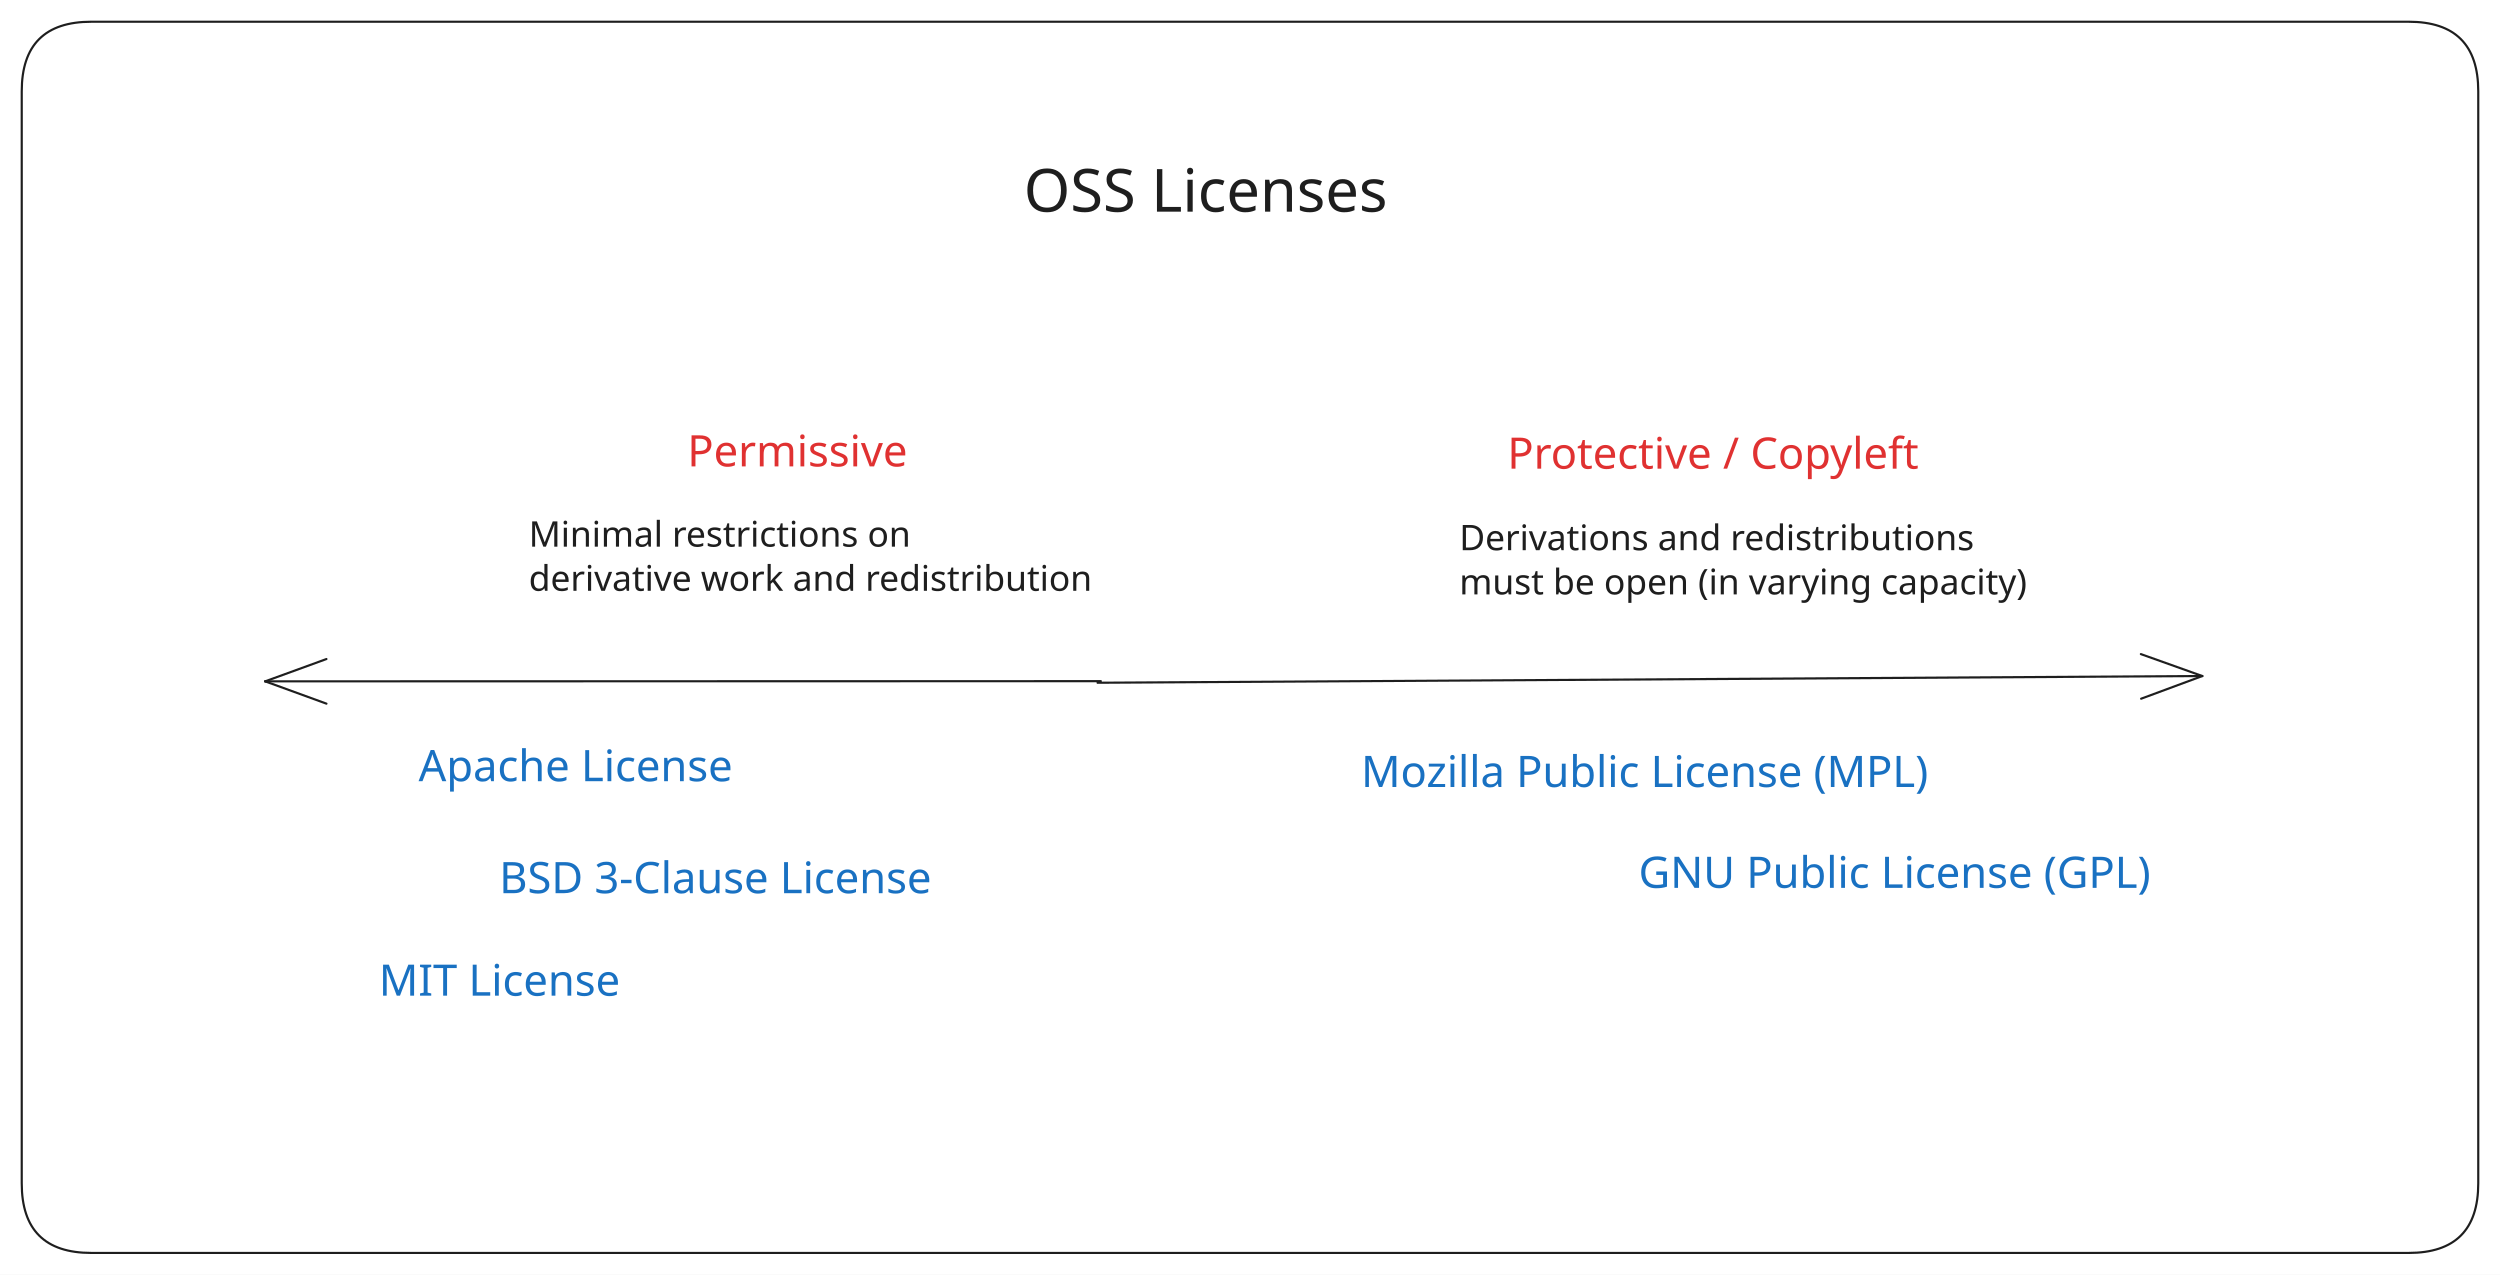
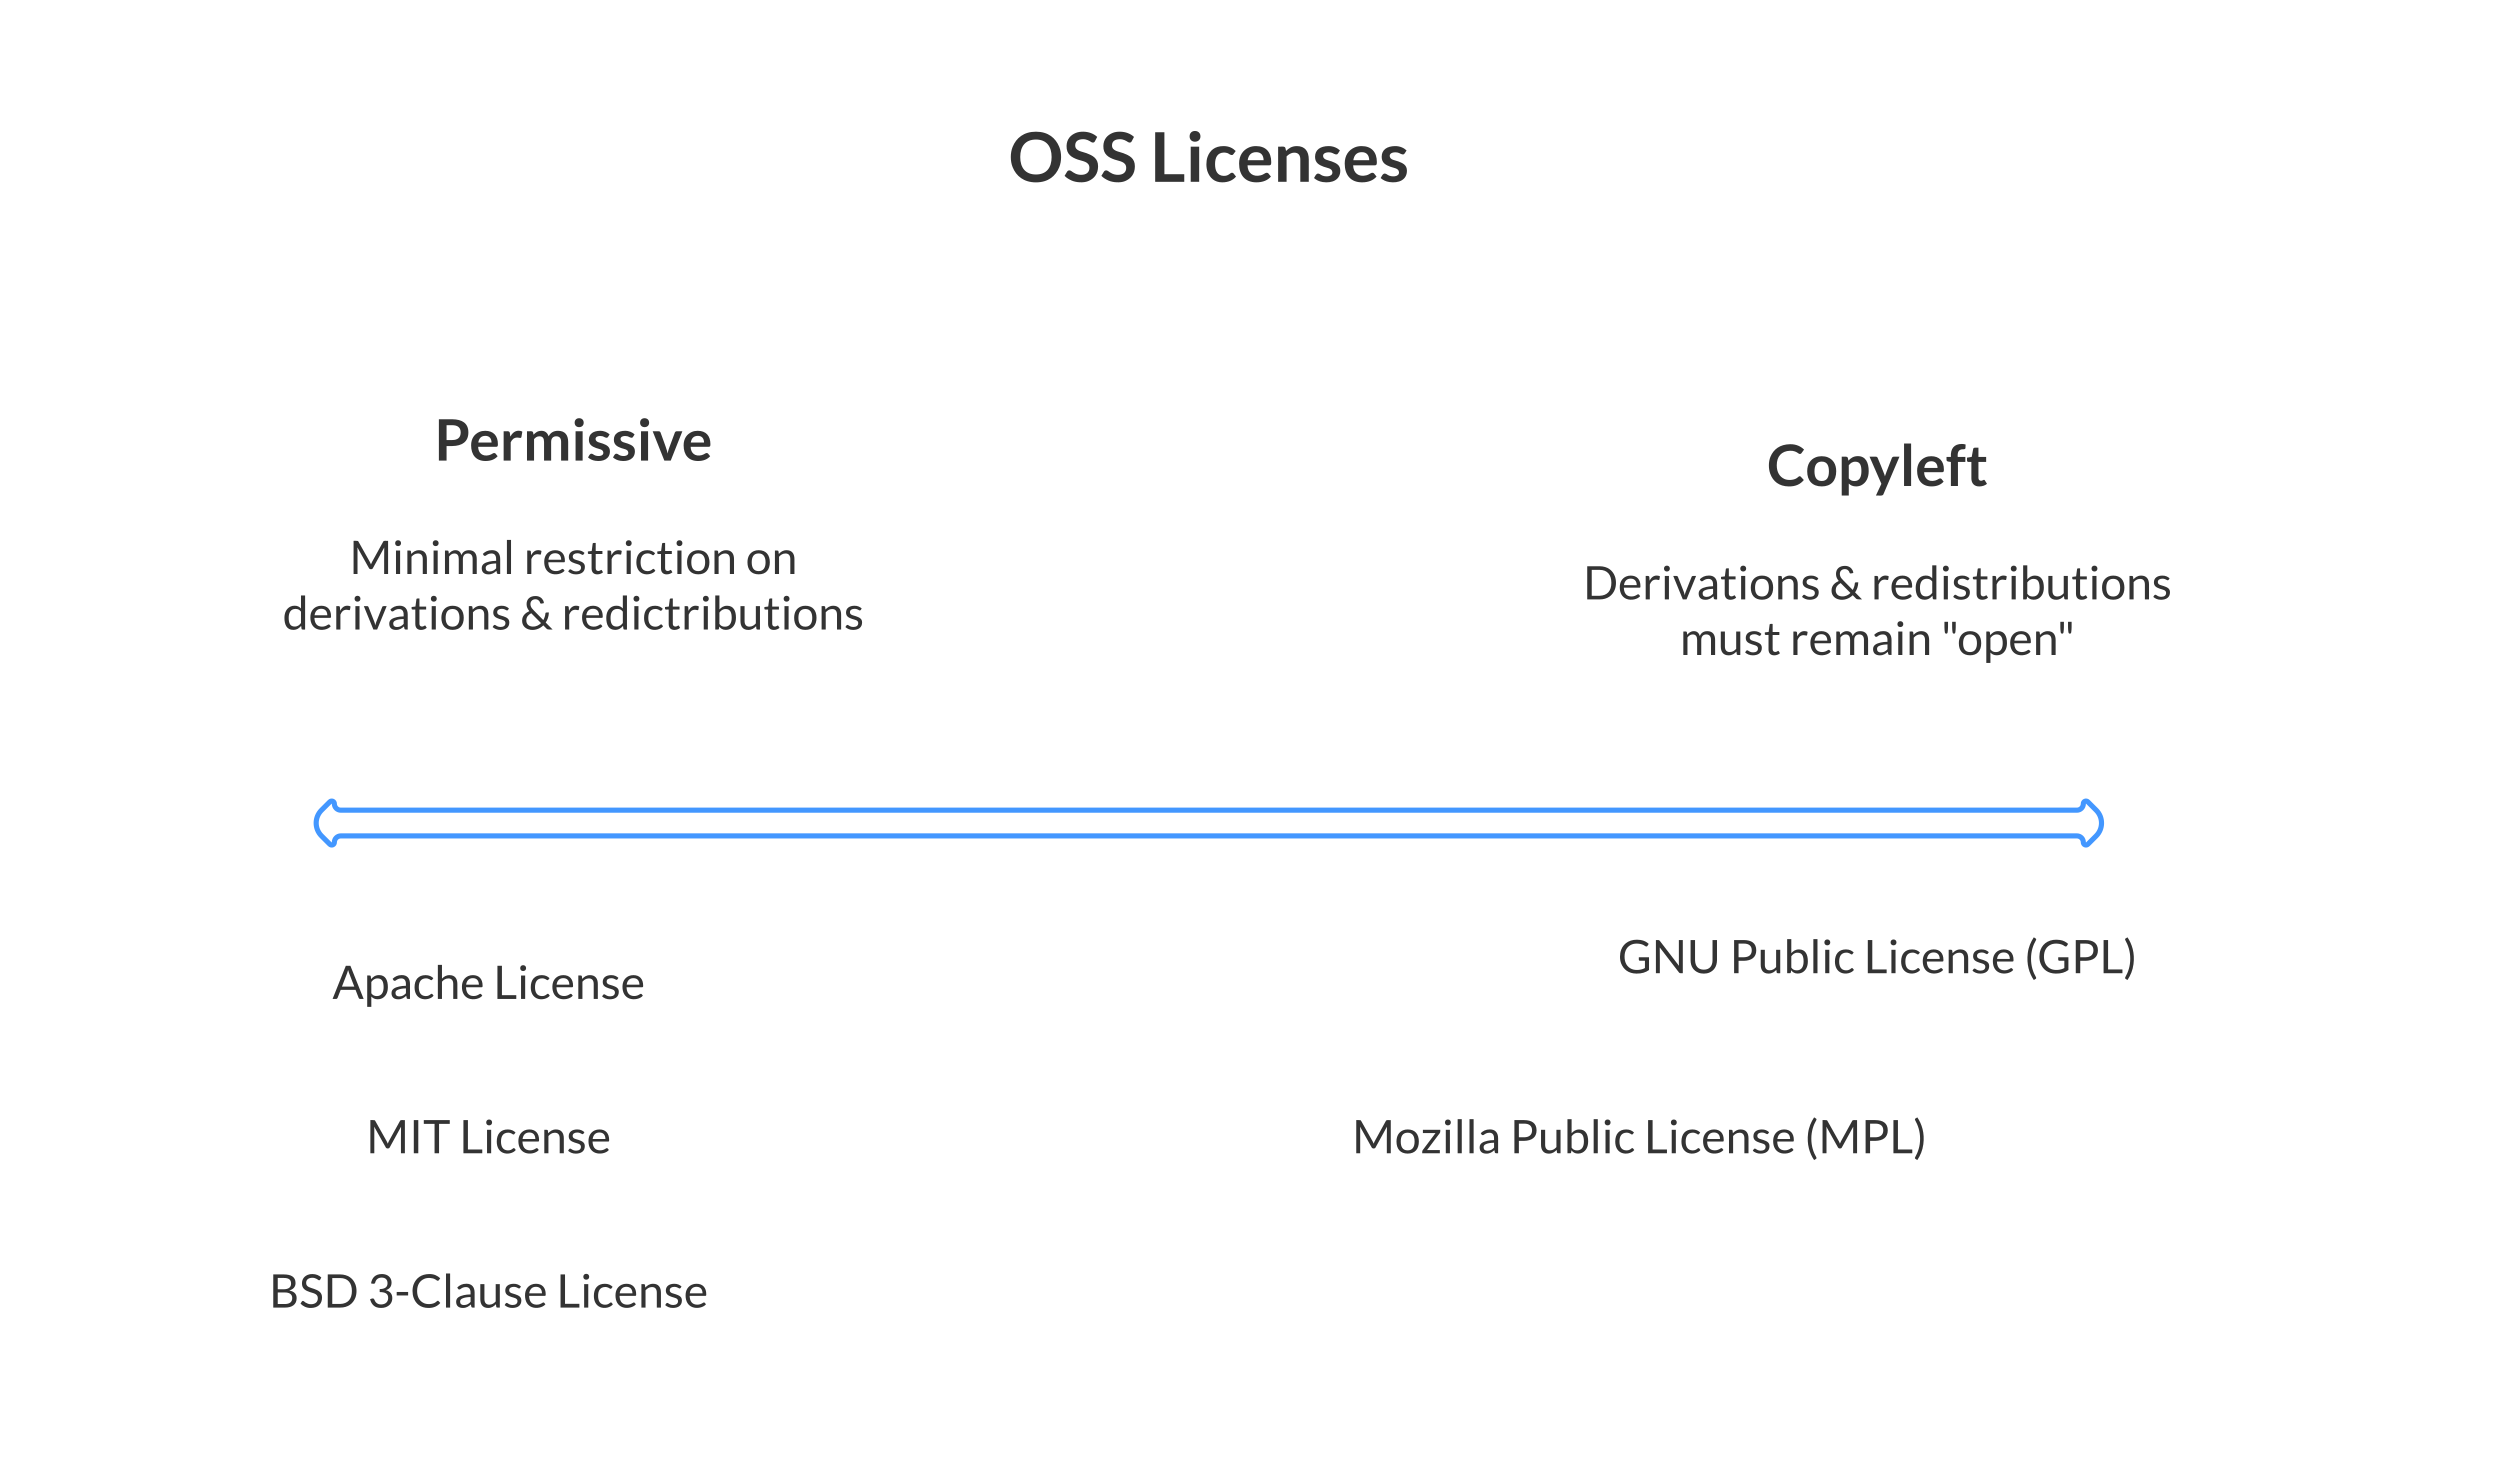
- <svg xmlns="http://www.w3.org/2000/svg" version="1.1" viewBox="0 0 1150.024 586.355" width="1150.024" height="586.355">
-   <defs>
-     <style class="style-fonts">
-       @font-face {
-         font-family: "Virgil";
-         src: url("https://excalidraw.com/Virgil.woff2");
-       }
-       @font-face {
-         font-family: "Cascadia";
-         src: url("https://excalidraw.com/Cascadia.woff2");
-       }
-     </style>
-   </defs>
-   <rect x="0" y="0" width="1150.024" height="586.355" fill="#ffffff" />
-   <g transform="translate(316.1826 199.025) rotate(0 48.64994 12.5)">
-     <text x="0" y="0" font-family="Virgil, Segoe UI Emoji" font-size="20px" fill="#e03131" text-anchor="start" style="white-space: pre;" direction="ltr" dominant-baseline="text-before-edge">Permissive</text>
-   </g>
-   <g transform="translate(693.4026 200.0809) rotate(0 106.3399 12.5)">
-     <text x="0" y="0" font-family="Virgil, Segoe UI Emoji" font-size="20px" fill="#e03131" text-anchor="start" style="white-space: pre;" direction="ltr" dominant-baseline="text-before-edge">Protective / Copyleft</text>
-   </g>
-   <g stroke-linecap="round">
-     <g transform="translate(506.3932 313.3463) rotate(0 -192.2119 0.04205322)">
-       <path d="M0 0 C-64.07 0.01, -320.35 0.07, -384.42 0.08 M0 0 C-64.07 0.01, -320.35 0.07, -384.42 0.08" stroke="#1e1e1e" stroke-width="1" fill="none" />
-     </g>
-     <g transform="translate(506.3932 313.3463) rotate(0 -192.2119 0.04205322)">
-       <path d="M-356.24 -10.18 C-366.43 -6.47, -376.63 -2.75, -384.42 0.08 M-356.24 -10.18 C-366.39 -6.48, -376.55 -2.78, -384.42 0.08" stroke="#1e1e1e" stroke-width="1" fill="none" />
-     </g>
-     <g transform="translate(506.3932 313.3463) rotate(0 -192.2119 0.04205322)">
-       <path d="M-356.23 10.34 C-366.43 6.63, -376.63 2.92, -384.42 0.08 M-356.23 10.34 C-366.39 6.64, -376.55 2.95, -384.42 0.08" stroke="#1e1e1e" stroke-width="1" fill="none" />
-     </g>
-   </g>
-   <mask />
-   <g transform="translate(753.755 392.8944) rotate(0 125.9399 12.5)">
-     <text x="0" y="0" font-family="Virgil, Segoe UI Emoji" font-size="20px" fill="#1971c2" text-anchor="start" style="white-space: pre;" direction="ltr" dominant-baseline="text-before-edge">GNU Public License (GPL)</text>
-   </g>
-   <g transform="translate(470.9355 76.10225) rotate(0 87.80326 17.12906)">
-     <text x="0" y="0" font-family="Virgil, Segoe UI Emoji" font-size="27.406px" fill="#1e1e1e" text-anchor="start" style="white-space: pre;" direction="ltr" dominant-baseline="text-before-edge">OSS Licenses</text>
-   </g>
-   <g transform="translate(243.2313 238.8494) rotate(0 134.0218 20.32427)">
-     <text x="0" y="0" font-family="Virgil, Segoe UI Emoji" font-size="16.259px" fill="#1e1e1e" text-anchor="start" style="white-space: pre;" direction="ltr" dominant-baseline="text-before-edge">Minimal restrictions on </text>
-     <text x="0" y="20.324" font-family="Virgil, Segoe UI Emoji" font-size="16.259px" fill="#1e1e1e" text-anchor="start" style="white-space: pre;" direction="ltr" dominant-baseline="text-before-edge">derivative work and redistribution</text>
-   </g>
-   <g transform="translate(671.3036 240.4926) rotate(0 135.8824 20.32427)">
-     <text x="0" y="0" font-family="Virgil, Segoe UI Emoji" font-size="16.259px" fill="#1e1e1e" text-anchor="start" style="white-space: pre;" direction="ltr" dominant-baseline="text-before-edge">Derivations and redistributions</text>
-     <text x="0" y="20.324" font-family="Virgil, Segoe UI Emoji" font-size="16.259px" fill="#1e1e1e" text-anchor="start" style="white-space: pre;" direction="ltr" dominant-baseline="text-before-edge">must be open (in varying capacity)</text>
-   </g>
-   <g transform="translate(192.5414 343.839) rotate(0 72.82994 12.5)">
-     <text x="0" y="0" font-family="Virgil, Segoe UI Emoji" font-size="20px" fill="#1971c2" text-anchor="start" style="white-space: pre;" direction="ltr" dominant-baseline="text-before-edge">Apache License</text>
-   </g>
-   <g transform="translate(174.2784 442.5101) rotate(0 60.38995 12.5)">
-     <text x="0" y="0" font-family="Virgil, Segoe UI Emoji" font-size="20px" fill="#1971c2" text-anchor="start" style="white-space: pre;" direction="ltr" dominant-baseline="text-before-edge">MIT License</text>
-   </g>
-   <g transform="translate(229.6462 395.3516) rotate(0 108.6299 12.5)">
-     <text x="0" y="0" font-family="Virgil, Segoe UI Emoji" font-size="20px" fill="#1971c2" text-anchor="start" style="white-space: pre;" direction="ltr" dominant-baseline="text-before-edge">BSD 3-Clause License</text>
-   </g>
-   <g transform="translate(626.1172 346.4937) rotate(0 137.2799 12.5)">
-     <text x="0" y="0" font-family="Virgil, Segoe UI Emoji" font-size="20px" fill="#1971c2" text-anchor="start" style="white-space: pre;" direction="ltr" dominant-baseline="text-before-edge">Mozilla Public License (MPL)</text>
-   </g>
-   <g stroke-linecap="round">
-     <g transform="translate(504.8925 314.0722) rotate(0 254.091 -1.543732)">
-       <path d="M0 0 C84.7 -0.51, 423.49 -2.57, 508.18 -3.09 M0 0 C84.7 -0.51, 423.49 -2.57, 508.18 -3.09" stroke="#1e1e1e" stroke-width="1" fill="none" />
-     </g>
-     <g transform="translate(504.8925 314.0722) rotate(0 254.091 -1.543732)">
-       <path d="M480.05 7.34 C490.91 3.32, 501.77 -0.71, 508.18 -3.09 M480.05 7.34 C487.1 4.73, 494.14 2.12, 508.18 -3.09" stroke="#1e1e1e" stroke-width="1" fill="none" />
-     </g>
-     <g transform="translate(504.8925 314.0722) rotate(0 254.091 -1.543732)">
-       <path d="M479.93 -13.18 C490.84 -9.28, 501.75 -5.39, 508.18 -3.09 M479.93 -13.18 C487 -10.65, 494.08 -8.12, 508.18 -3.09" stroke="#1e1e1e" stroke-width="1" fill="none" />
-     </g>
-   </g>
-   <mask />
-   <g stroke-linecap="round" transform="translate(10 10) rotate(0 565.012 283.1777)">
-     <path d="M32 0 M32 0 C436.87 0, 841.74 0, 1098.02 0 M32 0 C269.5 0, 507 0, 1098.02 0 M1098.02 0 C1119.36 0, 1130.02 10.67, 1130.02 32 M1098.02 0 C1119.36 0, 1130.02 10.67, 1130.02 32 M1130.02 32 C1130.02 230.24, 1130.02 428.48, 1130.02 534.36 M1130.02 32 C1130.02 211.35, 1130.02 390.7, 1130.02 534.36 M1130.02 534.36 C1130.02 555.69, 1119.36 566.36, 1098.02 566.36 M1130.02 534.36 C1130.02 555.69, 1119.36 566.36, 1098.02 566.36 M1098.02 566.36 C699.82 566.36, 301.63 566.36, 32 566.36 M1098.02 566.36 C865.08 566.36, 632.14 566.36, 32 566.36 M32 566.36 C10.67 566.36, 0 555.69, 0 534.36 M32 566.36 C10.67 566.36, 0 555.69, 0 534.36 M0 534.36 C0 406.59, 0 278.83, 0 32 M0 534.36 C0 408.23, 0 282.1, 0 32 M0 32 C0 10.67, 10.67 0, 32 0 M0 32 C0 10.67, 10.67 0, 32 0" stroke="#1e1e1e" stroke-width="1" fill="none" />
+ <svg xmlns="http://www.w3.org/2000/svg" xmlns:ns1="lucid" xmlns:xlink="http://www.w3.org/1999/xlink" width="972" height="575">
+   <g transform="translate(-230 -1530)" ns1:page-tab-id="0_0">
+     <path d="M0 0h1360v2792H0z" fill="#fff" />
+     <path d="M580 1568a8 8 0 0 1 8-8h224a8 8 0 0 1 8 8v44a8 8 0 0 1-8 8H588a8 8 0 0 1-8-8z" stroke="#000" stroke-opacity="0" fill="#fff" fill-opacity="0" />
+     <use xlink:href="#a" transform="matrix(1,0,0,1,585,1565) translate(37.10667 35.695)" />
+     <use xlink:href="#b" transform="matrix(1,0,0,1,585,1565) translate(92.18667 35.695)" />
+     <path d="M355 1855a7.07 7.07 0 0 1 0-10l3.23-3.23a1.03 1.03 0 0 1 1.77.73 2.5 2.5 0 0 0 2.5 2.5h675a2.5 2.5 0 0 0 2.5-2.5 1.03 1.03 0 0 1 1.77-.73l3.23 3.23a7.07 7.07 0 0 1 0 10l-3.23 3.23a1.03 1.03 0 0 1-1.77-.73 2.5 2.5 0 0 0-2.5-2.5h-675a2.5 2.5 0 0 0-2.5 2.5 1.03 1.03 0 0 1-1.77.73z" stroke="#4397ff" stroke-width="2" fill-opacity="0" />
+     <path d="M332.94 1687.27a8 8 0 0 1 8-8h224a8 8 0 0 1 8 8v85.46a8 8 0 0 1-8 8h-224a8 8 0 0 1-8-8z" stroke="#000" stroke-opacity="0" fill="#fff" fill-opacity="0" />
+     <use xlink:href="#c" transform="matrix(1,0,0,1,337.9434,1684.267) translate(60.97222 24.80833)" />
+     <use xlink:href="#d" transform="matrix(1,0,0,1,337.9434,1684.267) translate(115 47.30767)" />
+     <use xlink:href="#e" transform="matrix(1,0,0,1,337.9434,1684.267) translate(27.961 68.90767)" />
+     <use xlink:href="#f" transform="matrix(1,0,0,1,337.9434,1684.267) translate(95.731 68.90767)" />
+     <use xlink:href="#g" transform="matrix(1,0,0,1,337.9434,1684.267) translate(182.023 68.90767)" />
+     <use xlink:href="#h" transform="matrix(1,0,0,1,337.9434,1684.267) translate(1.996 90.50767)" />
+     <use xlink:href="#i" transform="matrix(1,0,0,1,337.9434,1684.267) translate(94.318 90.50767)" />
+     <use xlink:href="#j" transform="matrix(1,0,0,1,337.9434,1684.267) translate(110.446 90.50767)" />
+     <path d="M840 1689.8a8 8 0 0 1 8-8h224a8 8 0 0 1 8 8v102a8 8 0 0 1-8 8H848a8 8 0 0 1-8-8z" stroke="#000" stroke-opacity="0" fill="#fff" fill-opacity="0" />
+     <use xlink:href="#k" transform="matrix(1,0,0,1,845,1686.8) translate(72.06111 32.15208)" />
+     <use xlink:href="#d" transform="matrix(1,0,0,1,845,1686.8) translate(115 54.65142)" />
+     <use xlink:href="#l" transform="matrix(1,0,0,1,845,1686.8) translate(0.547 76.25142)" />
+     <use xlink:href="#i" transform="matrix(1,0,0,1,845,1686.8) translate(96.361 76.25142)" />
+     <use xlink:href="#m" transform="matrix(1,0,0,1,845,1686.8) translate(112.489 76.25142)" />
+     <use xlink:href="#n" transform="matrix(1,0,0,1,845,1686.8) translate(38.167 97.85142)" />
+     <use xlink:href="#o" transform="matrix(1,0,0,1,845,1686.8) translate(80.953 97.85142)" />
+     <use xlink:href="#p" transform="matrix(1,0,0,1,845,1686.8) translate(139.633 97.85142)" />
+     <path d="M300 1888a8 8 0 0 1 8-8h224a8 8 0 0 1 8 8v44a8 8 0 0 1-8 8H308a8 8 0 0 1-8-8z" stroke="#000" stroke-opacity="0" fill="#fff" fill-opacity="0" />
+     <g>
+       <use xlink:href="#q" transform="matrix(1,0,0,1,305,1885) translate(54.214 33.391)" />
+       <use xlink:href="#r" transform="matrix(1,0,0,1,305,1885) translate(116.836 33.391)" />
+     </g>
+     <path d="M300 2008a8 8 0 0 1 8-8h224a8 8 0 0 1 8 8v44a8 8 0 0 1-8 8H308a8 8 0 0 1-8-8z" stroke="#000" stroke-opacity="0" fill="#fff" fill-opacity="0" />
+     <g>
+       <use xlink:href="#s" transform="matrix(1,0,0,1,305,2005) translate(29.68 33.391)" />
+       <use xlink:href="#t" transform="matrix(1,0,0,1,305,2005) translate(67.894 33.391)" />
+       <use xlink:href="#r" transform="matrix(1,0,0,1,305,2005) translate(141.37 33.391)" />
+     </g>
+     <path d="M300 1948a8 8 0 0 1 8-8h224a8 8 0 0 1 8 8v44a8 8 0 0 1-8 8H308a8 8 0 0 1-8-8z" stroke="#000" stroke-opacity="0" fill="#fff" fill-opacity="0" />
+     <g>
+       <use xlink:href="#u" transform="matrix(1,0,0,1,305,1945) translate(67.435 33.391)" />
+       <use xlink:href="#r" transform="matrix(1,0,0,1,305,1945) translate(103.615 33.391)" />
+     </g>
+     <path d="M840 1878a8 8 0 0 1 8-8h224a8 8 0 0 1 8 8v44a8 8 0 0 1-8 8H848a8 8 0 0 1-8-8z" stroke="#000" stroke-opacity="0" fill="#fff" fill-opacity="0" />
+     <g>
+       <use xlink:href="#v" transform="matrix(1,0,0,1,845,1875) translate(14.038 33.391)" />
+       <use xlink:href="#w" transform="matrix(1,0,0,1,845,1875) translate(57.472 33.391)" />
+       <use xlink:href="#x" transform="matrix(1,0,0,1,845,1875) translate(109.636 33.391)" />
+       <use xlink:href="#y" transform="matrix(1,0,0,1,845,1875) translate(172.06 33.391)" />
+     </g>
+     <path d="M740 1948a8 8 0 0 1 8-8h238.67a8 8 0 0 1 8 8v44a8 8 0 0 1-8 8H748a8 8 0 0 1-8-8z" stroke="#000" stroke-opacity="0" fill="#fff" fill-opacity="0" />
+     <g>
+       <use xlink:href="#z" transform="matrix(1,0,0,1,745,1945) translate(10.747 33.391)" />
+       <use xlink:href="#w" transform="matrix(1,0,0,1,745,1945) translate(72.055 33.391)" />
+       <use xlink:href="#x" transform="matrix(1,0,0,1,745,1945) translate(124.219 33.391)" />
+       <use xlink:href="#A" transform="matrix(1,0,0,1,745,1945) translate(186.643 33.391)" />
+     </g>
+     <defs>
+       <path fill="#333" d="M1480-1018c71 176 71 414 0 590-106 261-323 444-679 444S225-168 120-428c-71-176-71-414 0-590 106-261 324-444 681-444 355 0 573 184 679 444zM801-214c307 0 456-198 456-509s-149-510-456-510c-308 0-459 198-459 510s152 509 459 509" id="B" />
+       <path fill="#333" d="M519-204c146 0 246-70 241-211-6-175-195-185-333-232-183-63-339-153-333-400 5-199 120-319 272-380 126-51 311-44 437 5 72 27 133 64 184 112l-66 127c-15 40-64 51-105 25-64-41-136-87-246-85-132 3-224 54-224 182 0 167 202 176 334 227 173 67 333 144 333 381 0 227-120 364-289 433-138 56-353 39-478-16-80-35-154-80-210-138l78-129c23-34 74-43 115-13 73 54 157 112 290 112" id="C" />
+       <g id="a">
+         <use transform="matrix(0.01333333,0,0,0.01333333,0,0)" xlink:href="#B" />
+         <use transform="matrix(0.01333333,0,0,0.01333333,21.32,0)" xlink:href="#C" />
+         <use transform="matrix(0.01333333,0,0,0.01333333,35.62667,0)" xlink:href="#C" />
+       </g>
+       <path fill="#333" d="M415-222h579V0H146v-1446h269v1224" id="D" />
+       <path fill="#333" d="M395-1026V0H148v-1026h247zm-123-457c96 0 160 62 160 158 0 94-65 155-160 155-93 0-156-62-156-155 0-95 61-158 156-158" id="E" />
+       <path fill="#333" d="M928-153C839-49 712 15 524 15c-227 0-358-131-424-305-47-123-49-306-4-434 67-190 213-318 465-318 165 0 270 58 357 143-29 37-52 81-86 112-71 26-104-41-170-55-24-5-52-12-86-12-192 5-260 143-260 339 0 194 67 336 254 342 98 3 148-38 200-79 26-20 67-17 87 9" id="F" />
+       <path fill="#333" d="M991-153C899-47 760 15 568 15 237 15 63-197 63-535c0-237 116-392 287-467 61-27 129-40 206-40 287 0 444 174 444 465 0 54-3 95-57 95H309c4 226 158 349 385 292 52-13 93-39 132-62 32-19 73-16 93 9zM778-631c-4-143-73-234-217-234-154 0-226 95-247 234h464" id="G" />
+       <path fill="#333" d="M605-850c-102 1-168 52-226 108V0H132v-1026c80 9 198-29 214 45l17 81c77-76 165-142 317-142 235 0 346 154 346 389V0H779v-653c0-121-55-198-174-197" id="H" />
+       <path fill="#333" d="M254-198c95 60 334 64 323-83-9-119-156-122-253-159C192-490 72-550 72-729c0-214 163-309 387-313 145-3 264 55 338 127-26 36-45 82-77 111-69 21-111-33-176-48-103-23-247 0-238 102 11 114 156 118 251 155 126 49 251 100 251 270C808-59 575 48 294 6 192-9 106-54 42-110c28-39 43-95 83-120 49-31 96 11 129 32" id="I" />
+       <g id="b">
+         <use transform="matrix(0.01333333,0,0,0.01333333,0,0)" xlink:href="#D" />
+         <use transform="matrix(0.01333333,0,0,0.01333333,13.78667,0)" xlink:href="#E" />
+         <use transform="matrix(0.01333333,0,0,0.01333333,21.01333,0)" xlink:href="#F" />
+         <use transform="matrix(0.01333333,0,0,0.01333333,33.73333,0)" xlink:href="#G" />
+         <use transform="matrix(0.01333333,0,0,0.01333333,47.98667,0)" xlink:href="#H" />
+         <use transform="matrix(0.01333333,0,0,0.01333333,63.14667,0)" xlink:href="#I" />
+         <use transform="matrix(0.01333333,0,0,0.01333333,74.8,0)" xlink:href="#G" />
+         <use transform="matrix(0.01333333,0,0,0.01333333,89.05333,0)" xlink:href="#I" />
+       </g>
+       <path fill="#333" d="M1187-985c0 329-222 471-561 476H424V0H155v-1446h471c337 4 561 134 561 461zm-269 0c0-176-112-253-292-253H424v519h202c184-1 292-85 292-266" id="J" />
+       <path fill="#333" d="M604-806c-122 5-180 74-225 167V0H132v-1026c83 11 206-35 218 62l15 124c63-106 147-205 295-205 51 0 93 12 126 35l-32 185c-4 23-15 33-40 33-33 0-65-16-110-14" id="K" />
+       <path fill="#333" d="M565-850c-86 0-140 48-186 99V0H132v-1026c80 9 198-29 214 45l16 76c67-72 141-136 276-137 139-1 214 86 253 192 57-117 162-192 328-192 240 0 354 147 354 389V0h-247v-653c1-123-52-197-169-197s-180 76-180 197V0H729v-653c0-127-46-197-164-197" id="L" />
+       <path fill="#333" d="M646 0H422L14-1026h205c36-1 62 20 71 46 75 215 159 421 226 642 9 30 15 61 21 92 13-66 27-126 50-186l203-548c9-25 34-46 68-46h195" id="M" />
+       <g id="c">
+         <use transform="matrix(0.01111111,0,0,0.01111111,0,0)" xlink:href="#J" />
+         <use transform="matrix(0.01111111,0,0,0.01111111,13.55556,0)" xlink:href="#G" />
+         <use transform="matrix(0.01111111,0,0,0.01111111,25.43333,0)" xlink:href="#K" />
+         <use transform="matrix(0.01111111,0,0,0.01111111,34.51111,0)" xlink:href="#L" />
+         <use transform="matrix(0.01111111,0,0,0.01111111,53.22222,0)" xlink:href="#E" />
+         <use transform="matrix(0.01111111,0,0,0.01111111,59.24444,0)" xlink:href="#I" />
+         <use transform="matrix(0.01111111,0,0,0.01111111,68.95556,0)" xlink:href="#I" />
+         <use transform="matrix(0.01111111,0,0,0.01111111,78.66667,0)" xlink:href="#E" />
+         <use transform="matrix(0.01111111,0,0,0.01111111,84.68889,0)" xlink:href="#M" />
+         <use transform="matrix(0.01111111,0,0,0.01111111,96.17778,0)" xlink:href="#G" />
+       </g>
+       <path fill="#333" d="M338-1150c4 31 6 65 6 97V0H174v-1433c59 2 132-6 183 5 10 2 18 13 27 28l495 882c19 31 31 68 45 104 14-38 27-71 46-105l485-881c25-58 137-23 210-33V0h-170c2-381-5-772 4-1147l-491 896c-27 62-134 61-168 0" id="N" />
+       <path fill="#333" d="M344-1013V0H166v-1013h178zm-88-446c77 0 128 52 128 128 0 75-52 126-128 126-75 0-126-51-126-126 0-76 50-128 126-128" id="O" />
+       <path fill="#333" d="M598-887c-125 2-207 68-274 141V0H146v-1013c60 6 147-22 154 37l14 110c82-87 177-163 336-163 232 0 339 151 339 384V0H811v-645c0-149-65-244-213-242" id="P" />
+       <path fill="#333" d="M550-887c-107 0-172 65-226 132V0H146v-1013c60 6 147-22 154 37l13 104c69-80 148-156 287-157 148-1 223 92 258 211 51-126 153-211 323-211 232 0 338 149 338 384V0h-178v-645c1-148-62-242-203-242-142 0-218 94-218 242V0H742v-645c1-149-54-242-192-242" id="Q" />
+       <path fill="#333" d="M537-1031c235 0 353 147 353 383V0c-58-5-129 17-142-42l-20-94C637-55 545 19 375 16 200 13 92-76 92-253c0-184 160-243 332-285 79-19 176-28 291-31 12-184-31-318-200-318-113 0-181 45-243 91-36 26-82 14-99-17l-32-57c101-96 215-161 396-161zM263-261c0 103 62 152 165 152 140 0 216-64 287-136v-211c-141 4-258 19-349 60-60 27-103 62-103 135" id="R" />
+       <path fill="#333" d="M344-1473V0H166v-1473h178" id="S" />
+       <g id="e">
+         <use transform="matrix(0.009,0,0,0.009,0,0)" xlink:href="#N" />
+         <use transform="matrix(0.009,0,0,0.009,16.56,0)" xlink:href="#O" />
+         <use transform="matrix(0.009,0,0,0.009,21.168,0)" xlink:href="#P" />
+         <use transform="matrix(0.009,0,0,0.009,31.176,0)" xlink:href="#O" />
+         <use transform="matrix(0.009,0,0,0.009,35.784,0)" xlink:href="#Q" />
+         <use transform="matrix(0.009,0,0,0.009,50.562,0)" xlink:href="#R" />
+         <use transform="matrix(0.009,0,0,0.009,59.688,0)" xlink:href="#S" />
+       </g>
+       <path fill="#333" d="M584-856c-148 6-210 94-260 211V0H146v-1013c62 7 151-25 157 49l12 158c66-138 184-259 384-216 23 5 44 16 63 27l-23 133c-5 17-15 25-31 25-36 0-71-21-124-19" id="T" />
+       <path fill="#333" d="M954-142C850-8 572 61 364-22 180-96 74-268 74-527c0-234 108-389 275-463 59-26 125-39 198-39 273 0 420 174 420 453 0 48-2 70-43 70H250c8 226 98 375 322 380 114 2 191-38 258-82 70-46 94 37 124 66zM807-617c-5-171-86-278-256-281-181-3-273 116-295 281h551" id="U" />
+       <path fill="#333" d="M409-112c121-3 207-52 207-167 0-134-157-142-264-181-133-48-263-98-263-275 0-197 153-290 360-294 139-3 243 49 317 118-26 35-46 114-111 76-53-31-114-63-202-61-108 3-195 44-195 147 0 129 158 136 262 175 128 48 263 93 263 264C783-89 627 12 400 16 255 19 139-39 62-107c27-41 57-128 128-81 57 38 118 78 219 76" id="V" />
+       <path fill="#333" d="M698-76c-54 52-145 92-245 92-162 1-249-96-249-260v-620c-58-9-160 26-160-39v-71l166-21 41-313c4-50 80-30 131-34v349h290v129H382v608c-2 78 40 125 111 126 60 2 88-33 128-48 9 0 18 6 25 17" id="W" />
+       <path fill="#333" d="M895-142C799-8 539 62 344-21 173-94 74-262 74-507c0-317 160-522 477-522 151 0 254 54 333 132-21 26-39 58-63 81-42 20-68-19-100-34-42-20-91-42-160-40-219 6-304 160-304 383 0 220 82 376 295 383 106 4 169-38 223-84 22-19 53-21 70 1" id="X" />
+       <path fill="#333" d="M1038-507c0 321-164 521-482 521S72-187 72-507c0-248 107-410 284-485 60-25 126-37 200-37 317 0 482 201 482 522zm-782 1c0 225 80 381 300 381 213 0 298-159 298-381 0-223-84-383-298-383-221 0-300 158-300 383" id="Y" />
+       <g id="f">
+         <use transform="matrix(0.009,0,0,0.009,0,0)" xlink:href="#T" />
+         <use transform="matrix(0.009,0,0,0.009,7.254,0)" xlink:href="#U" />
+         <use transform="matrix(0.009,0,0,0.009,16.686,0)" xlink:href="#V" />
+         <use transform="matrix(0.009,0,0,0.009,24.498,0)" xlink:href="#W" />
+         <use transform="matrix(0.009,0,0,0.009,31.212,0)" xlink:href="#T" />
+         <use transform="matrix(0.009,0,0,0.009,38.466,0)" xlink:href="#O" />
+         <use transform="matrix(0.009,0,0,0.009,43.074,0)" xlink:href="#X" />
+         <use transform="matrix(0.009,0,0,0.009,51.48,0)" xlink:href="#W" />
+         <use transform="matrix(0.009,0,0,0.009,58.194,0)" xlink:href="#O" />
+         <use transform="matrix(0.009,0,0,0.009,62.802,0)" xlink:href="#Y" />
+         <use transform="matrix(0.009,0,0,0.009,72.81,0)" xlink:href="#P" />
+       </g>
+       <g id="g">
+         <use transform="matrix(0.009,0,0,0.009,0,0)" xlink:href="#Y" />
+         <use transform="matrix(0.009,0,0,0.009,10.008,0)" xlink:href="#P" />
+       </g>
+       <path fill="#333" d="M510-1031c133 0 210 49 277 120v-562h178V0c-60-6-146 21-154-37l-16-123C716-67 616 14 455 14 173 14 72-209 72-503c0-237 94-406 254-487 54-27 115-41 184-41zM256-503c2 212 53 373 258 373 136 0 207-69 273-153v-490c-57-77-121-119-237-119-208 0-296 164-294 389" id="Z" />
+       <path fill="#333" d="M18-1013h146c28-1 47 18 55 37l257 652c18 45 27 93 37 143 12-50 22-98 40-143l260-652c17-60 123-30 192-37L592 0H431" id="aa" />
+       <g id="h">
+         <use transform="matrix(0.009,0,0,0.009,0,0)" xlink:href="#Z" />
+         <use transform="matrix(0.009,0,0,0.009,10.062,0)" xlink:href="#U" />
+         <use transform="matrix(0.009,0,0,0.009,19.494,0)" xlink:href="#T" />
+         <use transform="matrix(0.009,0,0,0.009,26.748,0)" xlink:href="#O" />
+         <use transform="matrix(0.009,0,0,0.009,31.356,0)" xlink:href="#aa" />
+         <use transform="matrix(0.009,0,0,0.009,40.572,0)" xlink:href="#R" />
+         <use transform="matrix(0.009,0,0,0.009,49.698,0)" xlink:href="#W" />
+         <use transform="matrix(0.009,0,0,0.009,56.412,0)" xlink:href="#O" />
+         <use transform="matrix(0.009,0,0,0.009,61.02,0)" xlink:href="#Y" />
+         <use transform="matrix(0.009,0,0,0.009,71.028,0)" xlink:href="#P" />
+         <use transform="matrix(0.009,0,0,0.009,81.036,0)" xlink:href="#V" />
+       </g>
+       <path fill="#333" d="M275-1098c0-226 154-351 385-351 165 0 275 80 332 191 19 37 28 75 31 115-40 7-78 23-120 23-49 0-42-53-63-86-37-56-89-104-180-104-156 0-248 117-210 278 20 87 77 144 135 204l412 419c47-81 83-179 91-288 5-63 93-34 150-41-5 175-60 320-138 434L1400 0c-93-8-205 18-259-36L997-181C863-45 607 74 354-11 202-62 82-182 82-382c0-226 150-337 312-415-68-88-119-168-119-301zm201 392c-118 64-213 154-213 310 0 169 112 262 278 267 161 5 273-67 358-150" id="ab" />
+       <use transform="matrix(0.009,0,0,0.009,0,0)" xlink:href="#ab" id="i" />
+       <path fill="#333" d="M608 14c-142 0-221-61-286-144-9 50 6 130-55 130H152v-1473h179v606c78-87 176-162 331-162 283 0 384 222 384 516 0 237-93 406-254 487-54 27-116 40-184 40zm254-527c-2-212-53-374-258-374-136 0-207 69-273 153v490c56 77 120 120 237 120 208 0 296-164 294-389" id="ac" />
+       <path fill="#333" d="M461 16c-231 0-339-149-339-383v-646h178v646c0 148 67 243 213 241 125-2 207-66 274-140v-747h178V0c-60-6-146 22-154-37l-14-109C716-60 619 16 461 16" id="ad" />
+       <g id="j">
+         <use transform="matrix(0.009,0,0,0.009,0,0)" xlink:href="#T" />
+         <use transform="matrix(0.009,0,0,0.009,7.254,0)" xlink:href="#U" />
+         <use transform="matrix(0.009,0,0,0.009,16.686,0)" xlink:href="#Z" />
+         <use transform="matrix(0.009,0,0,0.009,26.748,0)" xlink:href="#O" />
+         <use transform="matrix(0.009,0,0,0.009,31.356,0)" xlink:href="#X" />
+         <use transform="matrix(0.009,0,0,0.009,39.762,0)" xlink:href="#W" />
+         <use transform="matrix(0.009,0,0,0.009,46.476,0)" xlink:href="#T" />
+         <use transform="matrix(0.009,0,0,0.009,53.73,0)" xlink:href="#O" />
+         <use transform="matrix(0.009,0,0,0.009,58.338,0)" xlink:href="#ac" />
+         <use transform="matrix(0.009,0,0,0.009,68.4,0)" xlink:href="#ad" />
+         <use transform="matrix(0.009,0,0,0.009,78.408,0)" xlink:href="#W" />
+         <use transform="matrix(0.009,0,0,0.009,85.122,0)" xlink:href="#O" />
+         <use transform="matrix(0.009,0,0,0.009,89.73,0)" xlink:href="#Y" />
+         <use transform="matrix(0.009,0,0,0.009,99.738,0)" xlink:href="#P" />
+         <use transform="matrix(0.009,0,0,0.009,109.746,0)" xlink:href="#V" />
+       </g>
+       <path fill="#333" d="M1284-209C1170-69 1008 19 759 16c-347-4-553-182-649-442-66-178-66-423 6-596 108-261 330-435 688-440 220-3 375 79 488 188l-90 125c-16 32-68 39-102 12-71-55-162-101-298-96-304 11-465 201-465 510 0 241 101 401 267 477 125 58 330 39 424-24 42-17 97-111 150-54" id="ae" />
+       <path fill="#333" d="M361-1005c121-49 297-49 417 0 184 74 298 236 298 490 0 330-178 530-506 530C241 15 61-185 61-515c0-254 115-416 300-490zm-45 492c0 201 65 338 254 338 188 0 251-137 251-338s-63-340-251-340c-189 0-254 139-254 340" id="af" />
+       <path fill="#333" d="M635 15C514 15 442-25 379-85v420H132v-1361c64 5 145-11 192 11 33 24 28 86 42 129 78-86 174-159 331-159 277 0 379 232 379 524 0 241-96 412-258 495-54 27-116 41-183 41zm186-536c0-181-37-329-209-329-117 0-175 55-233 124v460c48 60 104 93 198 93 188 0 244-152 244-348" id="ag" />
+       <path fill="#333" d="M496 282c-21 85-170 43-266 53L422-76 7-1026h216c39-1 60 21 70 46 80 195 164 386 238 586 7 18 10 37 14 56 74-221 164-427 244-642 9-24 36-46 68-46h198" id="ah" />
+       <path fill="#333" d="M395-1486V0H148v-1486h247" id="ai" />
+       <path fill="#333" d="M601-1285c-158 0-198 102-186 268h267v176H423V0H176v-840c-61-14-153-3-153-76v-101h153c-17-292 113-454 383-454 47 0 91 6 132 19l-5 124c-1 41-44 43-85 43" id="aj" />
+       <path fill="#333" d="M738-75c-64 55-158 90-269 91-176 2-277-109-277-284v-573c-65-4-153 21-153-52v-98l165-27 52-280c10-66 115-35 183-42v323h270v176H439v556c-1 59 32 101 88 102 48 1 68-25 104-34 19 1 25 9 33 22" id="ak" />
+       <g id="k">
+         <use transform="matrix(0.01111111,0,0,0.01111111,0,0)" xlink:href="#ae" />
+         <use transform="matrix(0.01111111,0,0,0.01111111,14.9,0)" xlink:href="#af" />
+         <use transform="matrix(0.01111111,0,0,0.01111111,27.53333,0)" xlink:href="#ag" />
+         <use transform="matrix(0.01111111,0,0,0.01111111,39.73333,0)" xlink:href="#ah" />
+         <use transform="matrix(0.01111111,0,0,0.01111111,51.58889,0)" xlink:href="#ai" />
+         <use transform="matrix(0.01111111,0,0,0.01111111,57.61111,0)" xlink:href="#G" />
+         <use transform="matrix(0.01111111,0,0,0.01111111,69.48889,0)" xlink:href="#aj" />
+         <use transform="matrix(0.01111111,0,0,0.01111111,77.27778,0)" xlink:href="#ak" />
+       </g>
+       <path fill="#333" d="M1365-1009c68 170 68 416 0 586C1264-171 1053 0 710 0H174v-1433h536c343 5 555 172 655 424zM710-157c338-11 507-216 507-559s-169-560-507-560H369v1119h341" id="al" />
+       <g id="l">
+         <use transform="matrix(0.009,0,0,0.009,0,0)" xlink:href="#al" />
+         <use transform="matrix(0.009,0,0,0.009,13.554,0)" xlink:href="#U" />
+         <use transform="matrix(0.009,0,0,0.009,22.986,0)" xlink:href="#T" />
+         <use transform="matrix(0.009,0,0,0.009,30.24,0)" xlink:href="#O" />
+         <use transform="matrix(0.009,0,0,0.009,34.848,0)" xlink:href="#aa" />
+         <use transform="matrix(0.009,0,0,0.009,44.064,0)" xlink:href="#R" />
+         <use transform="matrix(0.009,0,0,0.009,53.19,0)" xlink:href="#W" />
+         <use transform="matrix(0.009,0,0,0.009,59.904,0)" xlink:href="#O" />
+         <use transform="matrix(0.009,0,0,0.009,64.512,0)" xlink:href="#Y" />
+         <use transform="matrix(0.009,0,0,0.009,74.52,0)" xlink:href="#P" />
+         <use transform="matrix(0.009,0,0,0.009,84.528,0)" xlink:href="#V" />
+       </g>
+       <g id="m">
+         <use transform="matrix(0.009,0,0,0.009,0,0)" xlink:href="#T" />
+         <use transform="matrix(0.009,0,0,0.009,7.254,0)" xlink:href="#U" />
+         <use transform="matrix(0.009,0,0,0.009,16.686,0)" xlink:href="#Z" />
+         <use transform="matrix(0.009,0,0,0.009,26.748,0)" xlink:href="#O" />
+         <use transform="matrix(0.009,0,0,0.009,31.356,0)" xlink:href="#V" />
+         <use transform="matrix(0.009,0,0,0.009,39.168,0)" xlink:href="#W" />
+         <use transform="matrix(0.009,0,0,0.009,45.882,0)" xlink:href="#T" />
+         <use transform="matrix(0.009,0,0,0.009,53.136,0)" xlink:href="#O" />
+         <use transform="matrix(0.009,0,0,0.009,57.744,0)" xlink:href="#ac" />
+         <use transform="matrix(0.009,0,0,0.009,67.806,0)" xlink:href="#ad" />
+         <use transform="matrix(0.009,0,0,0.009,77.814,0)" xlink:href="#W" />
+         <use transform="matrix(0.009,0,0,0.009,84.528,0)" xlink:href="#O" />
+         <use transform="matrix(0.009,0,0,0.009,89.136,0)" xlink:href="#Y" />
+         <use transform="matrix(0.009,0,0,0.009,99.144,0)" xlink:href="#P" />
+         <use transform="matrix(0.009,0,0,0.009,109.152,0)" xlink:href="#V" />
+       </g>
+       <g id="n">
+         <use transform="matrix(0.009,0,0,0.009,0,0)" xlink:href="#Q" />
+         <use transform="matrix(0.009,0,0,0.009,14.778,0)" xlink:href="#ad" />
+         <use transform="matrix(0.009,0,0,0.009,24.786,0)" xlink:href="#V" />
+         <use transform="matrix(0.009,0,0,0.009,32.598,0)" xlink:href="#W" />
+       </g>
+       <g id="o">
+         <use transform="matrix(0.009,0,0,0.009,0,0)" xlink:href="#T" />
+         <use transform="matrix(0.009,0,0,0.009,7.254,0)" xlink:href="#U" />
+         <use transform="matrix(0.009,0,0,0.009,16.686,0)" xlink:href="#Q" />
+         <use transform="matrix(0.009,0,0,0.009,31.464,0)" xlink:href="#R" />
+         <use transform="matrix(0.009,0,0,0.009,40.59,0)" xlink:href="#O" />
+         <use transform="matrix(0.009,0,0,0.009,45.198,0)" xlink:href="#P" />
+       </g>
+       <path fill="#333" d="M307-1433c0 153 4 312-16 445-6 40-18 68-62 67-40 0-55-30-61-67-22-132-16-292-16-445h155zm333 0c0 153 4 312-16 445-6 40-18 68-62 67-40 0-55-30-61-67-22-132-16-292-16-445h155" id="am" />
+       <path fill="#333" d="M602 14c-133 0-212-47-278-119v448H146v-1356c60 6 147-22 154 37l15 120c80-93 179-175 341-175 282 0 383 224 383 518 0 237-92 406-253 487-54 27-116 40-184 40zm253-527c-3-212-53-374-258-374-136 0-207 69-273 153v490c57 77 121 120 238 120 207 0 295-164 293-389" id="an" />
+       <g id="p">
+         <use transform="matrix(0.009,0,0,0.009,0,0)" xlink:href="#am" />
+         <use transform="matrix(0.009,0,0,0.009,6.318,0)" xlink:href="#Y" />
+         <use transform="matrix(0.009,0,0,0.009,16.326,0)" xlink:href="#an" />
+         <use transform="matrix(0.009,0,0,0.009,26.262,0)" xlink:href="#U" />
+         <use transform="matrix(0.009,0,0,0.009,35.694,0)" xlink:href="#P" />
+         <use transform="matrix(0.009,0,0,0.009,45.054,0)" xlink:href="#am" />
+       </g>
+       <path fill="#333" d="M1353 0h-150c-36 0-55-21-66-46l-134-346H360L226-46c-9 23-33 46-66 46H10l573-1433h197zM414-532h535l-225-583c-15-36-29-81-43-135-13 48-26 95-42 136" id="ao" />
+       <path fill="#333" d="M598-887c-125 2-207 68-274 141V0H146v-1473h178v596c81-82 173-152 326-152 232 0 339 151 339 384V0H811v-645c0-149-65-244-213-242" id="ap" />
+       <g id="q">
+         <use transform="matrix(0.009,0,0,0.009,0,0)" xlink:href="#ao" />
+         <use transform="matrix(0.009,0,0,0.009,12.24,0)" xlink:href="#an" />
+         <use transform="matrix(0.009,0,0,0.009,22.176,0)" xlink:href="#R" />
+         <use transform="matrix(0.009,0,0,0.009,31.302,0)" xlink:href="#X" />
+         <use transform="matrix(0.009,0,0,0.009,39.708,0)" xlink:href="#ap" />
+         <use transform="matrix(0.009,0,0,0.009,49.716,0)" xlink:href="#U" />
+       </g>
+       <path fill="#333" d="M368-163h620V0H174v-1433h194v1270" id="aq" />
+       <g id="r">
+         <use transform="matrix(0.009,0,0,0.009,0,0)" xlink:href="#aq" />
+         <use transform="matrix(0.009,0,0,0.009,9.252,0)" xlink:href="#O" />
+         <use transform="matrix(0.009,0,0,0.009,13.86,0)" xlink:href="#X" />
+         <use transform="matrix(0.009,0,0,0.009,22.266,0)" xlink:href="#U" />
+         <use transform="matrix(0.009,0,0,0.009,31.698,0)" xlink:href="#P" />
+         <use transform="matrix(0.009,0,0,0.009,41.706,0)" xlink:href="#V" />
+         <use transform="matrix(0.009,0,0,0.009,49.518,0)" xlink:href="#U" />
+       </g>
+       <path fill="#333" d="M867-737c186 37 317 126 317 329C1184-123 974 0 681 0H174v-1433h457c293 3 505 90 505 374 0 185-121 273-269 322zm126 324c0-168-128-240-316-240H368v499h310c190-2 315-75 315-259zm-50-623c0-184-115-243-312-244H368v489h256c186-3 319-66 319-245" id="ar" />
+       <path fill="#333" d="M513-145c178-4 292-88 292-262 0-193-194-213-343-263-182-61-347-142-342-385 4-188 111-303 254-361 117-48 292-41 408 5 66 26 124 62 173 110-22 37-36 86-66 115-51 25-83-28-123-48-53-26-114-56-200-54-157 4-266 71-266 223 0 186 200 204 344 258 175 65 343 135 343 372 0 289-185 446-480 451-198 4-349-81-449-187 26-36 42-83 76-111 60-25 93 39 140 65 62 34 135 75 239 72" id="as" />
+       <g id="s">
+         <use transform="matrix(0.009,0,0,0.009,0,0)" xlink:href="#ar" />
+         <use transform="matrix(0.009,0,0,0.009,11.646,0)" xlink:href="#as" />
+         <use transform="matrix(0.009,0,0,0.009,21.186,0)" xlink:href="#al" />
+       </g>
+       <path fill="#333" d="M152-1045c40-248 190-404 468-404 193 0 325 82 387 216 21 45 31 96 31 151-1 190-102 284-249 329 168 44 281 146 281 342 0 217-128 337-292 397-109 40-275 38-380 2-160-54-240-184-290-346 52-26 153-75 185 12 43 117 129 214 298 210 180-4 294-101 301-270 8-211-150-263-367-264v-129c195-5 339-62 339-253 0-161-95-244-254-244-156 0-249 88-277 214-18 80-114 49-181 37" id="at" />
+       <path fill="#333" d="M100-675h494v151H100v-151" id="au" />
+       <path fill="#333" d="M1289-200C1173-69 1017 19 773 16c-339-4-539-180-634-435-65-176-67-421 3-594 104-257 318-431 668-436 220-3 359 75 476 182-27 35-48 75-79 105-60 21-86-37-135-56-109-71-336-85-474-24-190 83-310 257-310 526 0 268 114 444 301 527 146 65 383 42 487-33 24-17 50-36 75-59 20-19 44-22 62-2" id="av" />
+       <g id="t">
+         <use transform="matrix(0.009,0,0,0.009,0,0)" xlink:href="#at" />
+         <use transform="matrix(0.009,0,0,0.009,10.44,0)" xlink:href="#au" />
+         <use transform="matrix(0.009,0,0,0.009,16.686,0)" xlink:href="#av" />
+         <use transform="matrix(0.009,0,0,0.009,29.016,0)" xlink:href="#S" />
+         <use transform="matrix(0.009,0,0,0.009,33.624,0)" xlink:href="#R" />
+         <use transform="matrix(0.009,0,0,0.009,42.75,0)" xlink:href="#ad" />
+         <use transform="matrix(0.009,0,0,0.009,52.758,0)" xlink:href="#V" />
+         <use transform="matrix(0.009,0,0,0.009,60.57,0)" xlink:href="#U" />
+       </g>
+       <path fill="#333" d="M404 0H210v-1433h194V0" id="aw" />
+       <path fill="#333" d="M1150-1433v163H687V0H493v-1270H28v-163h1122" id="ax" />
+       <g id="u">
+         <use transform="matrix(0.009,0,0,0.009,0,0)" xlink:href="#N" />
+         <use transform="matrix(0.009,0,0,0.009,16.56,0)" xlink:href="#aw" />
+         <use transform="matrix(0.009,0,0,0.009,22.086,0)" xlink:href="#ax" />
+       </g>
+       <path fill="#333" d="M1344-139C1208-39 1036 20 799 16c-345-5-555-181-657-435-70-174-66-421 0-596 113-299 413-484 839-421 148 22 259 85 350 168l-55 88c-38 58-99 7-135-18-118-82-379-113-543-44-193 82-310 256-310 526 0 276 118 454 313 536 175 73 436 36 567-45v-316H946c-65 1-35-91-42-148h440v550" id="ay" />
+       <path fill="#333" d="M340-1114c9 364 1 744 4 1114H174v-1433c45 2 105-6 138 7 9 3 18 13 29 26l830 1080c-4-32-5-64-5-98v-1015h170V0c-46-3-102 7-136-8-10-5-21-14-31-27" id="az" />
+       <path fill="#333" d="M353-563c7 250 130 409 378 409s377-159 377-408v-871h193v871c-5 275-133 450-332 535-136 58-340 59-476 0-200-85-333-259-333-535v-871h193v870" id="aA" />
+       <g id="v">
+         <use transform="matrix(0.009,0,0,0.009,0,0)" xlink:href="#ay" />
+         <use transform="matrix(0.009,0,0,0.009,13.212,0)" xlink:href="#az" />
+         <use transform="matrix(0.009,0,0,0.009,26.82,0)" xlink:href="#aA" />
+       </g>
+       <path fill="#333" d="M617-1433c323 3 534 130 534 444 0 310-216 446-534 453H387V0H194v-1433h423zm340 444c0-197-128-291-340-291H387v590h230c207-4 340-97 340-299" id="aB" />
+       <g id="w">
+         <use transform="matrix(0.009,0,0,0.009,0,0)" xlink:href="#aB" />
+         <use transform="matrix(0.009,0,0,0.009,10.998,0)" xlink:href="#ad" />
+         <use transform="matrix(0.009,0,0,0.009,21.006,0)" xlink:href="#ac" />
+         <use transform="matrix(0.009,0,0,0.009,31.068,0)" xlink:href="#S" />
+         <use transform="matrix(0.009,0,0,0.009,35.676,0)" xlink:href="#O" />
+         <use transform="matrix(0.009,0,0,0.009,40.284,0)" xlink:href="#X" />
+       </g>
+       <g id="x">
+         <use transform="matrix(0.009,0,0,0.009,0,0)" xlink:href="#aq" />
+         <use transform="matrix(0.009,0,0,0.009,9.252,0)" xlink:href="#O" />
+         <use transform="matrix(0.009,0,0,0.009,13.86,0)" xlink:href="#X" />
+         <use transform="matrix(0.009,0,0,0.009,22.266,0)" xlink:href="#U" />
+         <use transform="matrix(0.009,0,0,0.009,31.698,0)" xlink:href="#P" />
+         <use transform="matrix(0.009,0,0,0.009,41.706,0)" xlink:href="#V" />
+         <use transform="matrix(0.009,0,0,0.009,49.518,0)" xlink:href="#U" />
+       </g>
+       <path fill="#333" d="M409 293C214 8 88-383 149-866c35-276 133-488 260-685 32 22 70 38 97 65 12 17 8 37-3 57-126 218-214 479-214 800s87 582 214 800c15 26 10 65-15 74" id="aC" />
+       <path fill="#333" d="M178-1551c194 286 322 675 260 1159-35 275-132 490-260 685-32-22-72-36-97-64-13-15-6-42 3-58C209-48 298-307 298-629c0-321-92-580-214-800-41-75 58-89 94-122" id="aD" />
+       <g id="y">
+         <use transform="matrix(0.009,0,0,0.009,0,0)" xlink:href="#aC" />
+         <use transform="matrix(0.009,0,0,0.009,5.04,0)" xlink:href="#ay" />
+         <use transform="matrix(0.009,0,0,0.009,18.252,0)" xlink:href="#aB" />
+         <use transform="matrix(0.009,0,0,0.009,29.25,0)" xlink:href="#aq" />
+         <use transform="matrix(0.009,0,0,0.009,38.502,0)" xlink:href="#aD" />
+       </g>
+       <path fill="#333" d="M853-1013c0 56 1 109-25 144L280-139h553V0H70c-1-55-1-103 25-138l551-735H101v-140h752" id="aE" />
+       <g id="z">
+         <use transform="matrix(0.009,0,0,0.009,0,0)" xlink:href="#N" />
+         <use transform="matrix(0.009,0,0,0.009,16.56,0)" xlink:href="#Y" />
+         <use transform="matrix(0.009,0,0,0.009,26.568,0)" xlink:href="#aE" />
+         <use transform="matrix(0.009,0,0,0.009,34.884,0)" xlink:href="#O" />
+         <use transform="matrix(0.009,0,0,0.009,39.492,0)" xlink:href="#S" />
+         <use transform="matrix(0.009,0,0,0.009,44.1,0)" xlink:href="#S" />
+         <use transform="matrix(0.009,0,0,0.009,48.708,0)" xlink:href="#R" />
+       </g>
+       <g id="A">
+         <use transform="matrix(0.009,0,0,0.009,0,0)" xlink:href="#aC" />
+         <use transform="matrix(0.009,0,0,0.009,5.4,0)" xlink:href="#N" />
+         <use transform="matrix(0.009,0,0,0.009,21.96,0)" xlink:href="#aB" />
+         <use transform="matrix(0.009,0,0,0.009,32.958,0)" xlink:href="#aq" />
+         <use transform="matrix(0.009,0,0,0.009,42.21,0)" xlink:href="#aD" />
+       </g>
+     </defs>
  </g>
</svg>
